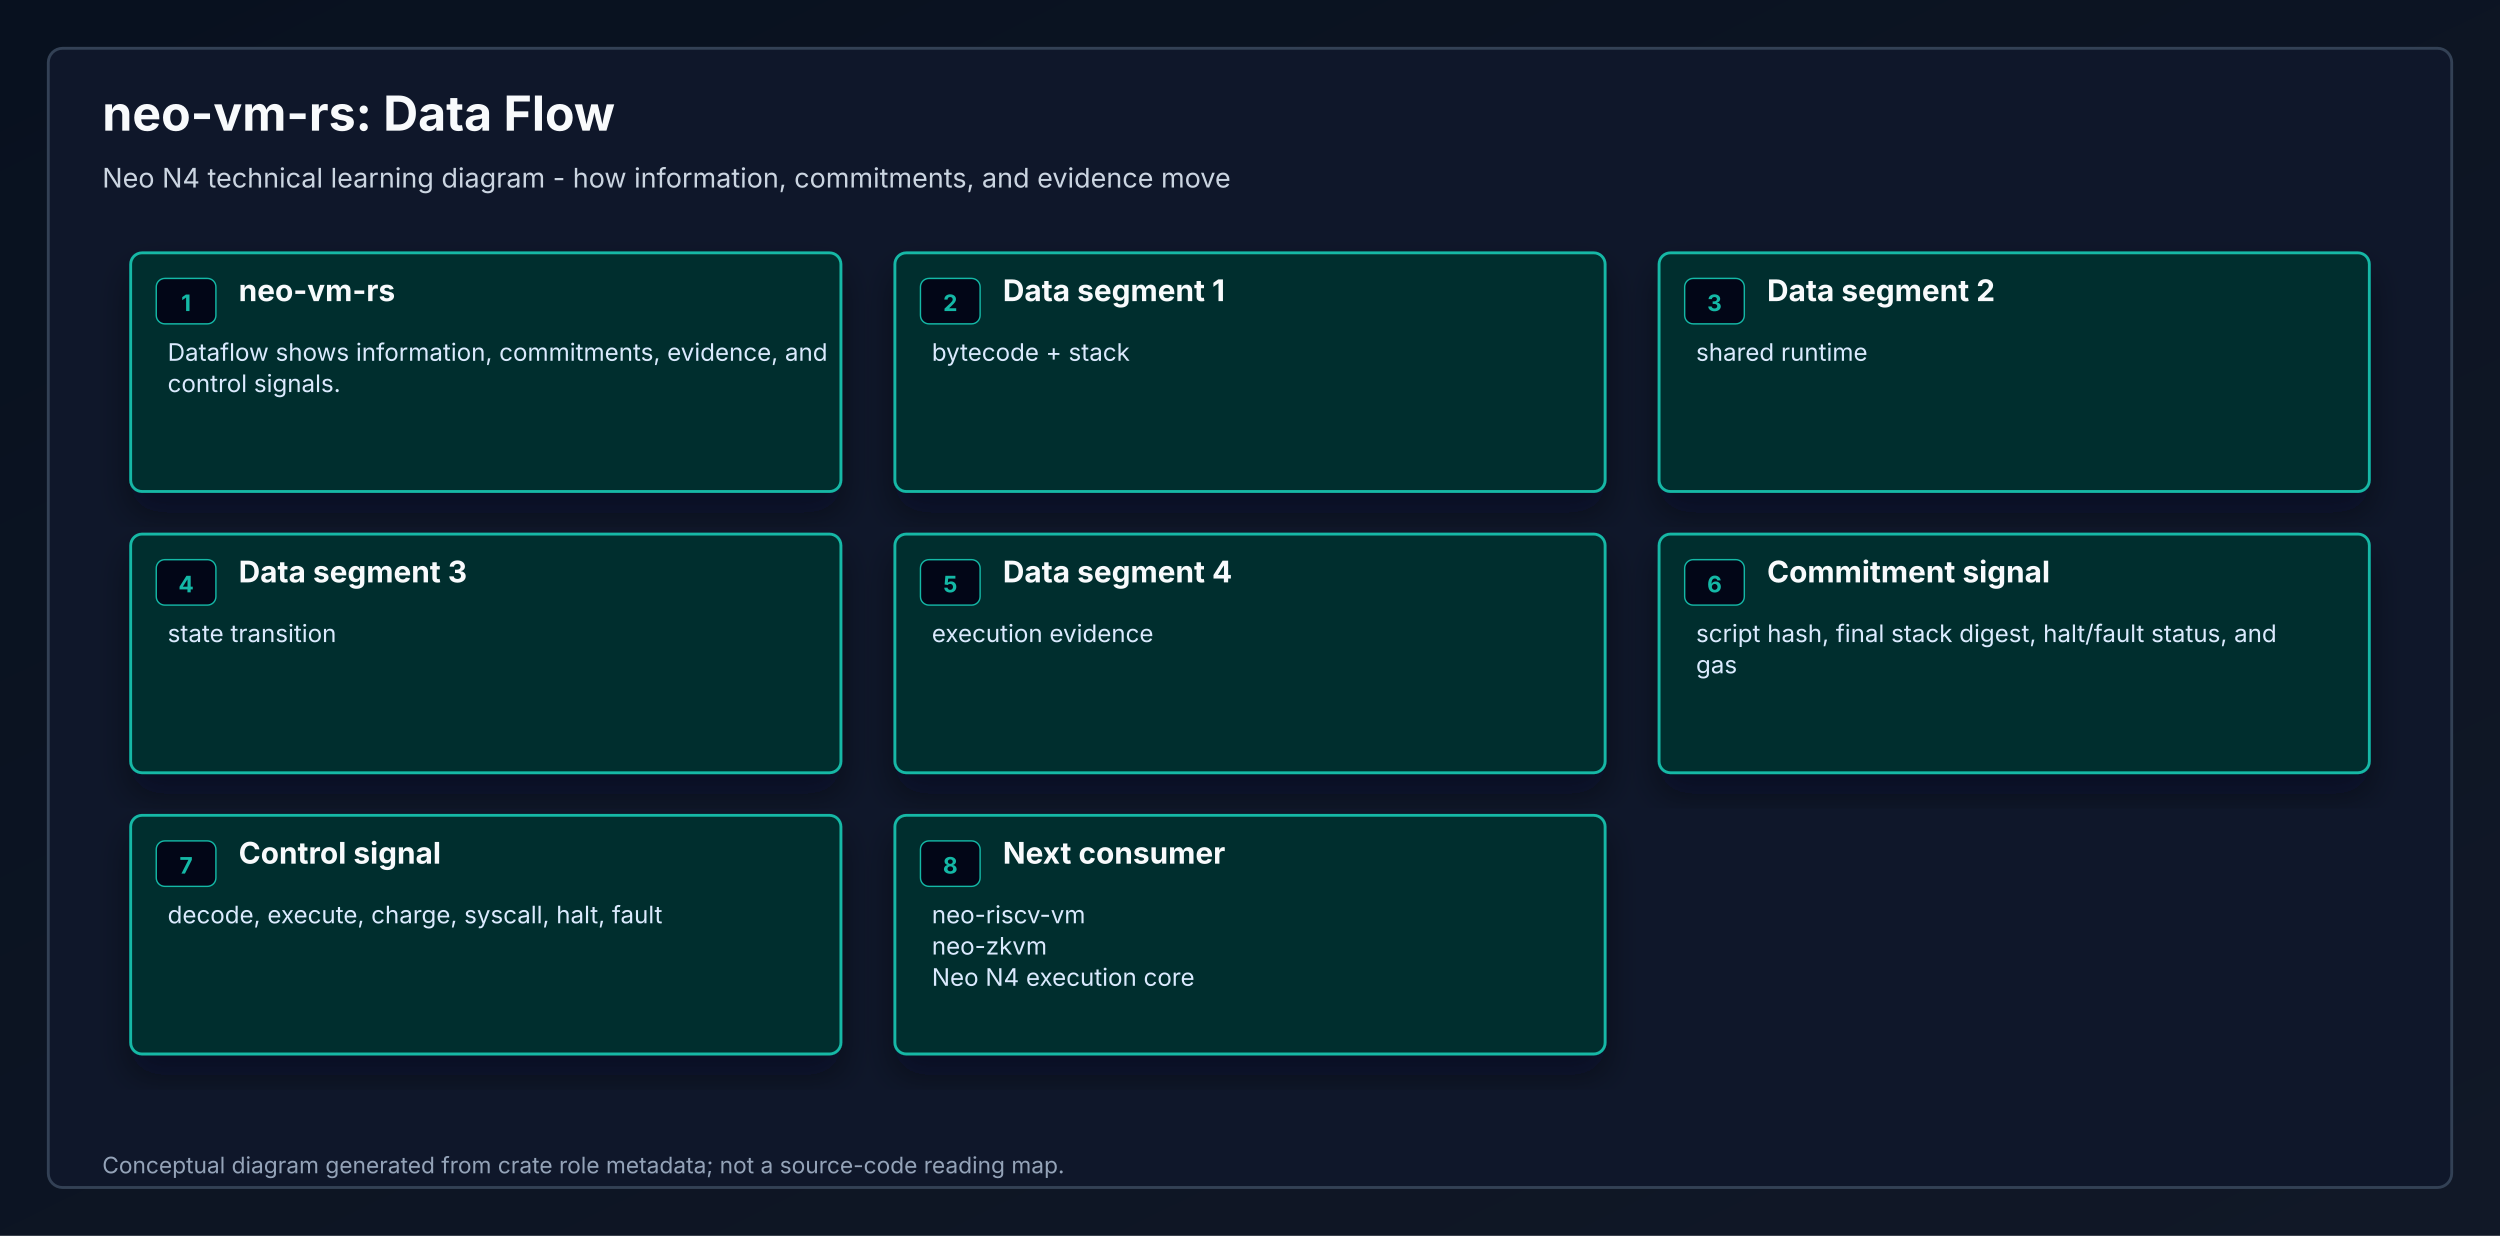
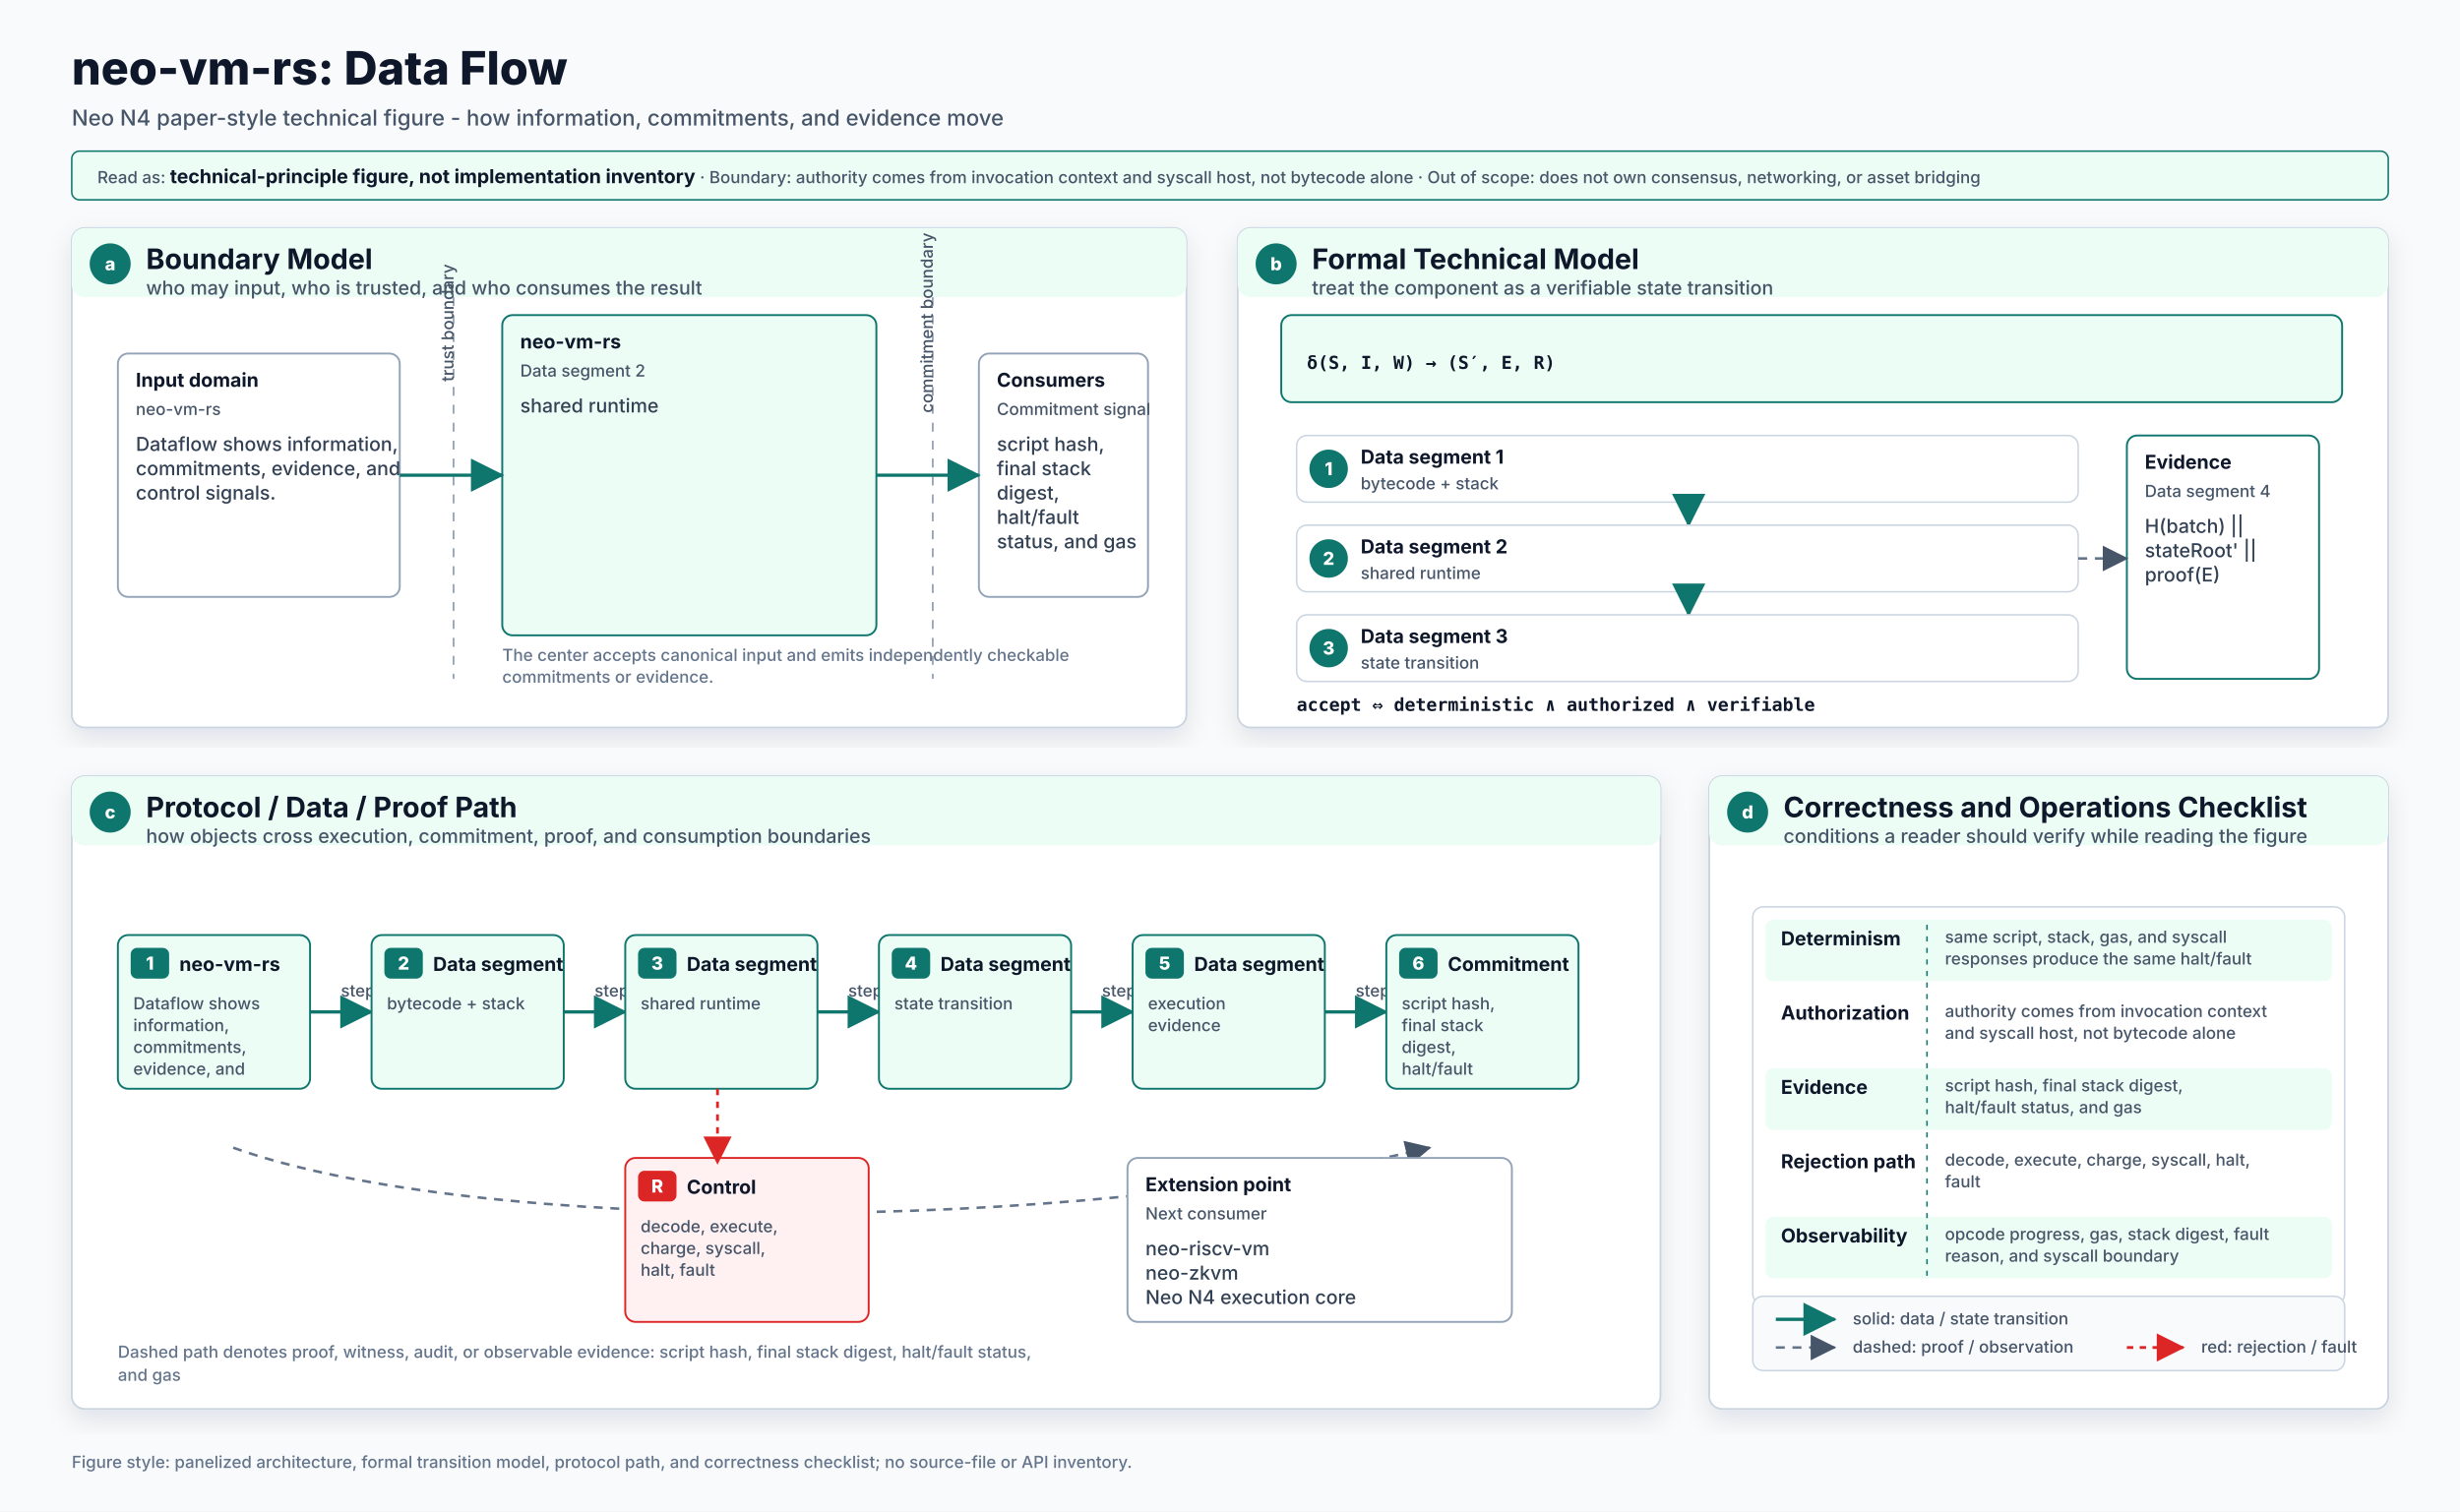
- <svg xmlns="http://www.w3.org/2000/svg" width="1760" height="870" viewBox="0 0 1760 870" role="img" aria-label="neo-vm-rs Data Flow">
+ <svg xmlns="http://www.w3.org/2000/svg" width="1920" height="1180" viewBox="0 0 1920 1180" role="img" aria-label="neo-vm-rs Data Flow">
  <defs>
-     <linearGradient id="bg" x1="0" y1="0" x2="1" y2="1">
-       <stop offset="0%" stop-color="#08111f" />
-       <stop offset="100%" stop-color="#111827" />
-     </linearGradient>
-     <filter id="shadow" x="-15%" y="-15%" width="130%" height="130%">
-       <feDropShadow dx="0" dy="14" stdDeviation="12" flood-color="#020617" flood-opacity="0.42" />
+     <marker id="arrow" viewBox="0 0 10 10" refX="9.4" refY="5" markerWidth="10" markerHeight="10" orient="auto">
+       <path d="M0,0 L10,5 L0,10 Z" fill="#475569" />
+     </marker>
+     <marker id="arrowAccent" viewBox="0 0 10 10" refX="9.4" refY="5" markerWidth="10" markerHeight="10" orient="auto">
+       <path d="M0,0 L10,5 L0,10 Z" fill="#0f766e" />
+     </marker>
+     <marker id="arrowFault" viewBox="0 0 10 10" refX="9.4" refY="5" markerWidth="10" markerHeight="10" orient="auto">
+       <path d="M0,0 L10,5 L0,10 Z" fill="#dc2626" />
+     </marker>
+     <filter id="paperShadow" x="-3%" y="-4%" width="106%" height="108%">
+       <feDropShadow dx="0" dy="8" stdDeviation="10" flood-color="#0f172a" flood-opacity="0.10" />
    </filter>
+     <style>
+ .bg{fill:#f8fafc}.panel{fill:#ffffff;stroke:#cbd5e1;stroke-width:1.5;filter:url(#paperShadow)}
+ .panelTitle{font:700 22px 'Inter','Segoe UI',Arial,sans-serif;fill:#0f172a}.panelSub{font:500 15px 'Inter','Segoe UI',Arial,sans-serif;fill:#475569}
+ .title{font:800 36px 'Inter','Segoe UI',Arial,sans-serif;fill:#0f172a}.subtitle{font:500 17px 'Inter','Segoe UI',Arial,sans-serif;fill:#475569}
+ .small{font:500 13px 'Inter','Segoe UI',Arial,sans-serif;fill:#475569}.body{font:500 15px 'Inter','Segoe UI',Arial,sans-serif;fill:#334155}
+ .bodyStrong{font:750 15px 'Inter','Segoe UI',Arial,sans-serif;fill:#0f172a}.mono{font:650 14px 'Cascadia Mono','SFMono-Regular',Consolas,monospace;fill:#0f172a}
+ .label{font:800 14px 'Inter','Segoe UI',Arial,sans-serif;fill:#ffffff}.caption{font:500 13px 'Inter','Segoe UI',Arial,sans-serif;fill:#64748b}
+ .arrow{stroke:#475569;stroke-width:2.2;fill:none;marker-end:url(#arrow)}.arrowAccent{stroke:#0f766e;stroke-width:2.6;fill:none;marker-end:url(#arrowAccent)}.arrowDash{stroke:#64748b;stroke-width:2;fill:none;stroke-dasharray:7 6;marker-end:url(#arrow)}.arrowFault{stroke:#dc2626;stroke-width:2.2;fill:none;stroke-dasharray:5 5;marker-end:url(#arrowFault)}
+ </style>
  </defs>
-   <rect width="1760" height="100%" fill="url(#bg)" />
-   <rect x="34" y="34" width="1692" height="802" rx="10" fill="#0f172a" stroke="#334155" stroke-width="2" />
-   <text x="72" y="92" fill="#f8fafc" font-family="Inter,Segoe UI,Arial,sans-serif" font-size="34" font-weight="700">neo-vm-rs: Data Flow</text>
-   <text x="72" y="132" fill="#cbd5e1" font-family="Inter,Segoe UI,Arial,sans-serif" font-size="19">Neo N4 technical learning diagram - how information, commitments, and evidence move</text>
-   <rect x="92" y="178" width="500" height="168" rx="8" fill="#042f2e" stroke="#14b8a6" stroke-width="2" filter="url(#shadow)" />
-   <rect x="110" y="196" width="42" height="32" rx="6" fill="#020617" stroke="#14b8a6" stroke-width="1" />
-   <text x="131" y="219" text-anchor="middle" fill="#14b8a6" font-family="Inter,Segoe UI,Arial,sans-serif" font-size="16" font-weight="700">1</text>
-   <text x="168" y="212" fill="#f8fafc" font-family="Inter,Segoe UI,Arial,sans-serif" font-size="21" font-weight="700">neo-vm-rs</text>
-   <text x="118" y="254" fill="#dbeafe" font-family="Inter,Segoe UI,Arial,sans-serif" font-size="17">Dataflow shows information, commitments, evidence, and</text>
-   <text x="118" y="276" fill="#dbeafe" font-family="Inter,Segoe UI,Arial,sans-serif" font-size="17">control signals.</text>
-   <rect x="630" y="178" width="500" height="168" rx="8" fill="#042f2e" stroke="#14b8a6" stroke-width="2" filter="url(#shadow)" />
-   <rect x="648" y="196" width="42" height="32" rx="6" fill="#020617" stroke="#14b8a6" stroke-width="1" />
-   <text x="669" y="219" text-anchor="middle" fill="#14b8a6" font-family="Inter,Segoe UI,Arial,sans-serif" font-size="16" font-weight="700">2</text>
-   <text x="706" y="212" fill="#f8fafc" font-family="Inter,Segoe UI,Arial,sans-serif" font-size="21" font-weight="700">Data segment 1</text>
-   <text x="656" y="254" fill="#dbeafe" font-family="Inter,Segoe UI,Arial,sans-serif" font-size="17">bytecode + stack</text>
-   <rect x="1168" y="178" width="500" height="168" rx="8" fill="#042f2e" stroke="#14b8a6" stroke-width="2" filter="url(#shadow)" />
-   <rect x="1186" y="196" width="42" height="32" rx="6" fill="#020617" stroke="#14b8a6" stroke-width="1" />
-   <text x="1207" y="219" text-anchor="middle" fill="#14b8a6" font-family="Inter,Segoe UI,Arial,sans-serif" font-size="16" font-weight="700">3</text>
-   <text x="1244" y="212" fill="#f8fafc" font-family="Inter,Segoe UI,Arial,sans-serif" font-size="21" font-weight="700">Data segment 2</text>
-   <text x="1194" y="254" fill="#dbeafe" font-family="Inter,Segoe UI,Arial,sans-serif" font-size="17">shared runtime</text>
-   <rect x="92" y="376" width="500" height="168" rx="8" fill="#042f2e" stroke="#14b8a6" stroke-width="2" filter="url(#shadow)" />
-   <rect x="110" y="394" width="42" height="32" rx="6" fill="#020617" stroke="#14b8a6" stroke-width="1" />
-   <text x="131" y="417" text-anchor="middle" fill="#14b8a6" font-family="Inter,Segoe UI,Arial,sans-serif" font-size="16" font-weight="700">4</text>
-   <text x="168" y="410" fill="#f8fafc" font-family="Inter,Segoe UI,Arial,sans-serif" font-size="21" font-weight="700">Data segment 3</text>
-   <text x="118" y="452" fill="#dbeafe" font-family="Inter,Segoe UI,Arial,sans-serif" font-size="17">state transition</text>
-   <rect x="630" y="376" width="500" height="168" rx="8" fill="#042f2e" stroke="#14b8a6" stroke-width="2" filter="url(#shadow)" />
-   <rect x="648" y="394" width="42" height="32" rx="6" fill="#020617" stroke="#14b8a6" stroke-width="1" />
-   <text x="669" y="417" text-anchor="middle" fill="#14b8a6" font-family="Inter,Segoe UI,Arial,sans-serif" font-size="16" font-weight="700">5</text>
-   <text x="706" y="410" fill="#f8fafc" font-family="Inter,Segoe UI,Arial,sans-serif" font-size="21" font-weight="700">Data segment 4</text>
-   <text x="656" y="452" fill="#dbeafe" font-family="Inter,Segoe UI,Arial,sans-serif" font-size="17">execution evidence</text>
-   <rect x="1168" y="376" width="500" height="168" rx="8" fill="#042f2e" stroke="#14b8a6" stroke-width="2" filter="url(#shadow)" />
-   <rect x="1186" y="394" width="42" height="32" rx="6" fill="#020617" stroke="#14b8a6" stroke-width="1" />
-   <text x="1207" y="417" text-anchor="middle" fill="#14b8a6" font-family="Inter,Segoe UI,Arial,sans-serif" font-size="16" font-weight="700">6</text>
-   <text x="1244" y="410" fill="#f8fafc" font-family="Inter,Segoe UI,Arial,sans-serif" font-size="21" font-weight="700">Commitment signal</text>
-   <text x="1194" y="452" fill="#dbeafe" font-family="Inter,Segoe UI,Arial,sans-serif" font-size="17">script hash, final stack digest, halt/fault status, and</text>
-   <text x="1194" y="474" fill="#dbeafe" font-family="Inter,Segoe UI,Arial,sans-serif" font-size="17">gas</text>
-   <rect x="92" y="574" width="500" height="168" rx="8" fill="#042f2e" stroke="#14b8a6" stroke-width="2" filter="url(#shadow)" />
-   <rect x="110" y="592" width="42" height="32" rx="6" fill="#020617" stroke="#14b8a6" stroke-width="1" />
-   <text x="131" y="615" text-anchor="middle" fill="#14b8a6" font-family="Inter,Segoe UI,Arial,sans-serif" font-size="16" font-weight="700">7</text>
-   <text x="168" y="608" fill="#f8fafc" font-family="Inter,Segoe UI,Arial,sans-serif" font-size="21" font-weight="700">Control signal</text>
-   <text x="118" y="650" fill="#dbeafe" font-family="Inter,Segoe UI,Arial,sans-serif" font-size="17">decode, execute, charge, syscall, halt, fault</text>
-   <rect x="630" y="574" width="500" height="168" rx="8" fill="#042f2e" stroke="#14b8a6" stroke-width="2" filter="url(#shadow)" />
-   <rect x="648" y="592" width="42" height="32" rx="6" fill="#020617" stroke="#14b8a6" stroke-width="1" />
-   <text x="669" y="615" text-anchor="middle" fill="#14b8a6" font-family="Inter,Segoe UI,Arial,sans-serif" font-size="16" font-weight="700">8</text>
-   <text x="706" y="608" fill="#f8fafc" font-family="Inter,Segoe UI,Arial,sans-serif" font-size="21" font-weight="700">Next consumer</text>
-   <text x="656" y="650" fill="#dbeafe" font-family="Inter,Segoe UI,Arial,sans-serif" font-size="17">neo-riscv-vm</text>
-   <text x="656" y="672" fill="#dbeafe" font-family="Inter,Segoe UI,Arial,sans-serif" font-size="17">neo-zkvm</text>
-   <text x="656" y="694" fill="#dbeafe" font-family="Inter,Segoe UI,Arial,sans-serif" font-size="17">Neo N4 execution core</text>
-   <text x="72" y="826" fill="#94a3b8" font-family="Inter,Segoe UI,Arial,sans-serif" font-size="16">Conceptual diagram generated from crate role metadata; not a source-code reading map.</text>
+   <rect class="bg" width="1920" height="1180" />
+   <text x="56" y="66" class="title">neo-vm-rs: Data Flow</text>
+   <text x="56" y="98" class="subtitle">Neo N4 paper-style technical figure - how information, commitments, and evidence move</text>
+   <rect x="56" y="118" width="1808" height="38" rx="6" fill="#ecfdf5" stroke="#0f766e" stroke-width="1.2" />
+   <text x="76" y="143" class="small">Read as: <tspan class="bodyStrong">technical-principle figure, not implementation inventory</tspan> · Boundary: authority comes from invocation context and syscall host, not bytecode alone · Out of scope: does not own consensus, networking, or asset bridging</text>
+   <rect x="56" y="178" width="870" height="390" rx="10" class="panel" />
+   <rect x="56" y="178" width="870" height="54" rx="10" fill="#ecfdf5" stroke="#cbd5e1" stroke-width="0" />
+   <circle cx="86" cy="206" r="16" fill="#0f766e" />
+   <text x="86" y="211" text-anchor="middle" class="label">a</text>
+   <text x="114" y="210" class="panelTitle">Boundary Model</text>
+   <text x="114" y="230" class="panelSub">who may input, who is trusted, and who consumes the result</text>
+   <rect x="966" y="178" width="898" height="390" rx="10" class="panel" />
+   <rect x="966" y="178" width="898" height="54" rx="10" fill="#ecfdf5" stroke="#cbd5e1" stroke-width="0" />
+   <circle cx="996" cy="206" r="16" fill="#0f766e" />
+   <text x="996" y="211" text-anchor="middle" class="label">b</text>
+   <text x="1024" y="210" class="panelTitle">Formal Technical Model</text>
+   <text x="1024" y="230" class="panelSub">treat the component as a verifiable state transition</text>
+   <rect x="56" y="606" width="1240" height="494" rx="10" class="panel" />
+   <rect x="56" y="606" width="1240" height="54" rx="10" fill="#ecfdf5" stroke="#cbd5e1" stroke-width="0" />
+   <circle cx="86" cy="634" r="16" fill="#0f766e" />
+   <text x="86" y="639" text-anchor="middle" class="label">c</text>
+   <text x="114" y="638" class="panelTitle">Protocol / Data / Proof Path</text>
+   <text x="114" y="658" class="panelSub">how objects cross execution, commitment, proof, and consumption boundaries</text>
+   <rect x="1334" y="606" width="530" height="494" rx="10" class="panel" />
+   <rect x="1334" y="606" width="530" height="54" rx="10" fill="#ecfdf5" stroke="#cbd5e1" stroke-width="0" />
+   <circle cx="1364" cy="634" r="16" fill="#0f766e" />
+   <text x="1364" y="639" text-anchor="middle" class="label">d</text>
+   <text x="1392" y="638" class="panelTitle">Correctness and Operations Checklist</text>
+   <text x="1392" y="658" class="panelSub">conditions a reader should verify while reading the figure</text>
+   <rect x="92" y="276" width="220" height="190" rx="8" fill="#ffffff" stroke="#94a3b8" stroke-width="1.5" />
+   <text x="106" y="302" class="bodyStrong">Input domain</text>
+   <text x="106" y="324" class="small">neo-vm-rs</text>
+   <text x="106" y="352" class="body">Dataflow shows information,</text>
+   <text x="106" y="371" class="body">commitments, evidence, and</text>
+   <text x="106" y="390" class="body">control signals.</text>
+   <line x1="354" y1="232" x2="354" y2="530" stroke="#94a3b8" stroke-width="1.4" stroke-dasharray="7 7" />
+   <text x="354" y="252" class="small" text-anchor="middle" transform="rotate(-90 354 252)">trust boundary</text>
+   <rect x="392" y="246" width="292" height="250" rx="8" fill="#ecfdf5" stroke="#0f766e" stroke-width="1.5" />
+   <text x="406" y="272" class="bodyStrong">neo-vm-rs</text>
+   <text x="406" y="294" class="small">Data segment 2</text>
+   <text x="406" y="322" class="body">shared runtime</text>
+   <line x1="728" y1="232" x2="728" y2="530" stroke="#94a3b8" stroke-width="1.4" stroke-dasharray="7 7" />
+   <text x="728" y="252" class="small" text-anchor="middle" transform="rotate(-90 728 252)">commitment boundary</text>
+   <rect x="764" y="276" width="132" height="190" rx="8" fill="#ffffff" stroke="#94a3b8" stroke-width="1.5" />
+   <text x="778" y="302" class="bodyStrong">Consumers</text>
+   <text x="778" y="324" class="small">Commitment signal</text>
+   <text x="778" y="352" class="body">script hash,</text>
+   <text x="778" y="371" class="body">final stack</text>
+   <text x="778" y="390" class="body">digest,</text>
+   <text x="778" y="409" class="body">halt/fault</text>
+   <text x="778" y="428" class="body">status, and gas</text>
+   <path class="arrowAccent" d="M312 371 C338 371 358 371 392 371" />
+   <path class="arrowAccent" d="M684 371 C706 371 730 371 764 371" />
+   <text x="392" y="516" class="caption">The center accepts canonical input and emits independently checkable</text>
+   <text x="392" y="533" class="caption">commitments or evidence.</text>
+   <rect x="1000" y="246" width="828" height="68" rx="8" fill="#ecfdf5" stroke="#0f766e" stroke-width="1.5" />
+   <text x="1020" y="288" class="mono">δ(S, I, W) → (S′, E, R)</text>
+   <rect x="1012" y="340" width="610" height="52" rx="8" fill="#ffffff" stroke="#cbd5e1" stroke-width="1.2" />
+   <circle cx="1037" cy="366" r="15" fill="#0f766e" />
+   <text x="1037" y="371" text-anchor="middle" class="label">1</text>
+   <text x="1062" y="362" class="bodyStrong">Data segment 1</text>
+   <text x="1062" y="382" class="small">bytecode + stack</text>
+   <path class="arrowAccent" d="M1318 392 L1318 410" />
+   <rect x="1012" y="410" width="610" height="52" rx="8" fill="#ffffff" stroke="#cbd5e1" stroke-width="1.2" />
+   <circle cx="1037" cy="436" r="15" fill="#0f766e" />
+   <text x="1037" y="441" text-anchor="middle" class="label">2</text>
+   <text x="1062" y="432" class="bodyStrong">Data segment 2</text>
+   <text x="1062" y="452" class="small">shared runtime</text>
+   <path class="arrowAccent" d="M1318 462 L1318 480" />
+   <rect x="1012" y="480" width="610" height="52" rx="8" fill="#ffffff" stroke="#cbd5e1" stroke-width="1.2" />
+   <circle cx="1037" cy="506" r="15" fill="#0f766e" />
+   <text x="1037" y="511" text-anchor="middle" class="label">3</text>
+   <text x="1062" y="502" class="bodyStrong">Data segment 3</text>
+   <text x="1062" y="522" class="small">state transition</text>
+   <rect x="1660" y="340" width="150" height="190" rx="8" fill="#ffffff" stroke="#0f766e" stroke-width="1.5" />
+   <text x="1674" y="366" class="bodyStrong">Evidence</text>
+   <text x="1674" y="388" class="small">Data segment 4</text>
+   <text x="1674" y="416" class="body">H(batch) ||</text>
+   <text x="1674" y="435" class="body">stateRoot' ||</text>
+   <text x="1674" y="454" class="body">proof(E)</text>
+   <path class="arrowDash" d="M1622 436 C1642 436 1648 436 1660 436" />
+   <text x="1012" y="555" class="mono">accept ⇔ deterministic ∧ authorized ∧ verifiable</text>
+   <rect x="92" y="730" width="150" height="120" rx="8" fill="#ecfdf5" stroke="#0f766e" stroke-width="1.5" />
+   <rect x="102" y="740" width="30" height="24" rx="5" fill="#0f766e" />
+   <text x="117" y="757" text-anchor="middle" class="label">1</text>
+   <text x="140" y="758" class="bodyStrong">neo-vm-rs</text>
+   <text x="104" y="788" class="small">Dataflow shows</text>
+   <text x="104" y="805" class="small">information,</text>
+   <text x="104" y="822" class="small">commitments,</text>
+   <text x="104" y="839" class="small">evidence, and</text>
+   <path class="arrowAccent" d="M242 790 L290 790" />
+   <text x="266" y="778" class="small">step 1</text>
+   <rect x="290" y="730" width="150" height="120" rx="8" fill="#ecfdf5" stroke="#0f766e" stroke-width="1.5" />
+   <rect x="300" y="740" width="30" height="24" rx="5" fill="#0f766e" />
+   <text x="315" y="757" text-anchor="middle" class="label">2</text>
+   <text x="338" y="758" class="bodyStrong">Data segment</text>
+   <text x="302" y="788" class="small">bytecode + stack</text>
+   <path class="arrowAccent" d="M440 790 L488 790" />
+   <text x="464" y="778" class="small">step 2</text>
+   <rect x="488" y="730" width="150" height="120" rx="8" fill="#ecfdf5" stroke="#0f766e" stroke-width="1.5" />
+   <rect x="498" y="740" width="30" height="24" rx="5" fill="#0f766e" />
+   <text x="513" y="757" text-anchor="middle" class="label">3</text>
+   <text x="536" y="758" class="bodyStrong">Data segment</text>
+   <text x="500" y="788" class="small">shared runtime</text>
+   <path class="arrowAccent" d="M638 790 L686 790" />
+   <text x="662" y="778" class="small">step 3</text>
+   <rect x="686" y="730" width="150" height="120" rx="8" fill="#ecfdf5" stroke="#0f766e" stroke-width="1.5" />
+   <rect x="696" y="740" width="30" height="24" rx="5" fill="#0f766e" />
+   <text x="711" y="757" text-anchor="middle" class="label">4</text>
+   <text x="734" y="758" class="bodyStrong">Data segment</text>
+   <text x="698" y="788" class="small">state transition</text>
+   <path class="arrowAccent" d="M836 790 L884 790" />
+   <text x="860" y="778" class="small">step 4</text>
+   <rect x="884" y="730" width="150" height="120" rx="8" fill="#ecfdf5" stroke="#0f766e" stroke-width="1.5" />
+   <rect x="894" y="740" width="30" height="24" rx="5" fill="#0f766e" />
+   <text x="909" y="757" text-anchor="middle" class="label">5</text>
+   <text x="932" y="758" class="bodyStrong">Data segment</text>
+   <text x="896" y="788" class="small">execution</text>
+   <text x="896" y="805" class="small">evidence</text>
+   <path class="arrowAccent" d="M1034 790 L1082 790" />
+   <text x="1058" y="778" class="small">step 5</text>
+   <rect x="1082" y="730" width="150" height="120" rx="8" fill="#ecfdf5" stroke="#0f766e" stroke-width="1.5" />
+   <rect x="1092" y="740" width="30" height="24" rx="5" fill="#0f766e" />
+   <text x="1107" y="757" text-anchor="middle" class="label">6</text>
+   <text x="1130" y="758" class="bodyStrong">Commitment</text>
+   <text x="1094" y="788" class="small">script hash,</text>
+   <text x="1094" y="805" class="small">final stack</text>
+   <text x="1094" y="822" class="small">digest,</text>
+   <text x="1094" y="839" class="small">halt/fault</text>
+   <path class="arrowDash" d="M182 896 C372 964 832 964 1116 896" />
+   <rect x="488" y="904" width="190" height="128" rx="8" fill="#fff1f2" stroke="#dc2626" stroke-width="1.5" />
+   <rect x="498" y="914" width="30" height="24" rx="5" fill="#dc2626" />
+   <text x="513" y="931" text-anchor="middle" class="label">R</text>
+   <text x="536" y="932" class="bodyStrong">Control</text>
+   <text x="500" y="962" class="small">decode, execute,</text>
+   <text x="500" y="979" class="small">charge, syscall,</text>
+   <text x="500" y="996" class="small">halt, fault</text>
+   <path class="arrowFault" d="M560 850 L560 908" />
+   <rect x="880" y="904" width="300" height="128" rx="8" fill="#ffffff" stroke="#94a3b8" stroke-width="1.5" />
+   <text x="894" y="930" class="bodyStrong">Extension point</text>
+   <text x="894" y="952" class="small">Next consumer</text>
+   <text x="894" y="980" class="body">neo-riscv-vm</text>
+   <text x="894" y="999" class="body">neo-zkvm</text>
+   <text x="894" y="1018" class="body">Neo N4 execution core</text>
+   <text x="92" y="1060" class="caption">Dashed path denotes proof, witness, audit, or observable evidence: script hash, final stack digest, halt/fault status,</text>
+   <text x="92" y="1078" class="caption">and gas</text>
+   <rect x="1368" y="708" width="462" height="310" rx="8" fill="#ffffff" stroke="#cbd5e1" stroke-width="1.2" />
+   <rect x="1378" y="718" width="442" height="48" rx="6" fill="#ecfdf5" />
+   <text x="1390" y="738" class="bodyStrong">Determinism</text>
+   <text x="1518" y="736" class="small">same script, stack, gas, and syscall</text>
+   <text x="1518" y="753" class="small">responses produce the same halt/fault</text>
+   <rect x="1378" y="776" width="442" height="48" rx="6" fill="#ffffff" />
+   <text x="1390" y="796" class="bodyStrong">Authorization</text>
+   <text x="1518" y="794" class="small">authority comes from invocation context</text>
+   <text x="1518" y="811" class="small">and syscall host, not bytecode alone</text>
+   <rect x="1378" y="834" width="442" height="48" rx="6" fill="#ecfdf5" />
+   <text x="1390" y="854" class="bodyStrong">Evidence</text>
+   <text x="1518" y="852" class="small">script hash, final stack digest,</text>
+   <text x="1518" y="869" class="small">halt/fault status, and gas</text>
+   <rect x="1378" y="892" width="442" height="48" rx="6" fill="#ffffff" />
+   <text x="1390" y="912" class="bodyStrong">Rejection path</text>
+   <text x="1518" y="910" class="small">decode, execute, charge, syscall, halt,</text>
+   <text x="1518" y="927" class="small">fault</text>
+   <rect x="1378" y="950" width="442" height="48" rx="6" fill="#ecfdf5" />
+   <text x="1390" y="970" class="bodyStrong">Observability</text>
+   <text x="1518" y="968" class="small">opcode progress, gas, stack digest, fault</text>
+   <text x="1518" y="985" class="small">reason, and syscall boundary</text>
+   <line x1="1504" y1="722" x2="1504" y2="998" stroke="#0f766e" stroke-width="1.2" stroke-dasharray="4 5" />
+   <rect x="1368" y="1012" width="462" height="58" rx="8" fill="#f8fafc" stroke="#cbd5e1" stroke-width="1.2" />
+   <line x1="1386" y1="1030" x2="1432" y2="1030" stroke="#0f766e" stroke-width="2.6" marker-end="url(#arrowAccent)" />
+   <text x="1446" y="1034" class="small">solid: data / state transition</text>
+   <line x1="1386" y1="1052" x2="1432" y2="1052" stroke="#64748b" stroke-width="2" stroke-dasharray="7 6" marker-end="url(#arrow)" />
+   <text x="1446" y="1056" class="small">dashed: proof / observation</text>
+   <line x1="1660" y1="1052" x2="1704" y2="1052" stroke="#dc2626" stroke-width="2.2" stroke-dasharray="5 5" marker-end="url(#arrowFault)" />
+   <text x="1718" y="1056" class="small">red: rejection / fault</text>
+   <text x="56" y="1146" class="caption">Figure style: panelized architecture, formal transition model, protocol path, and correctness checklist; no source-file or API inventory.</text>
</svg>
